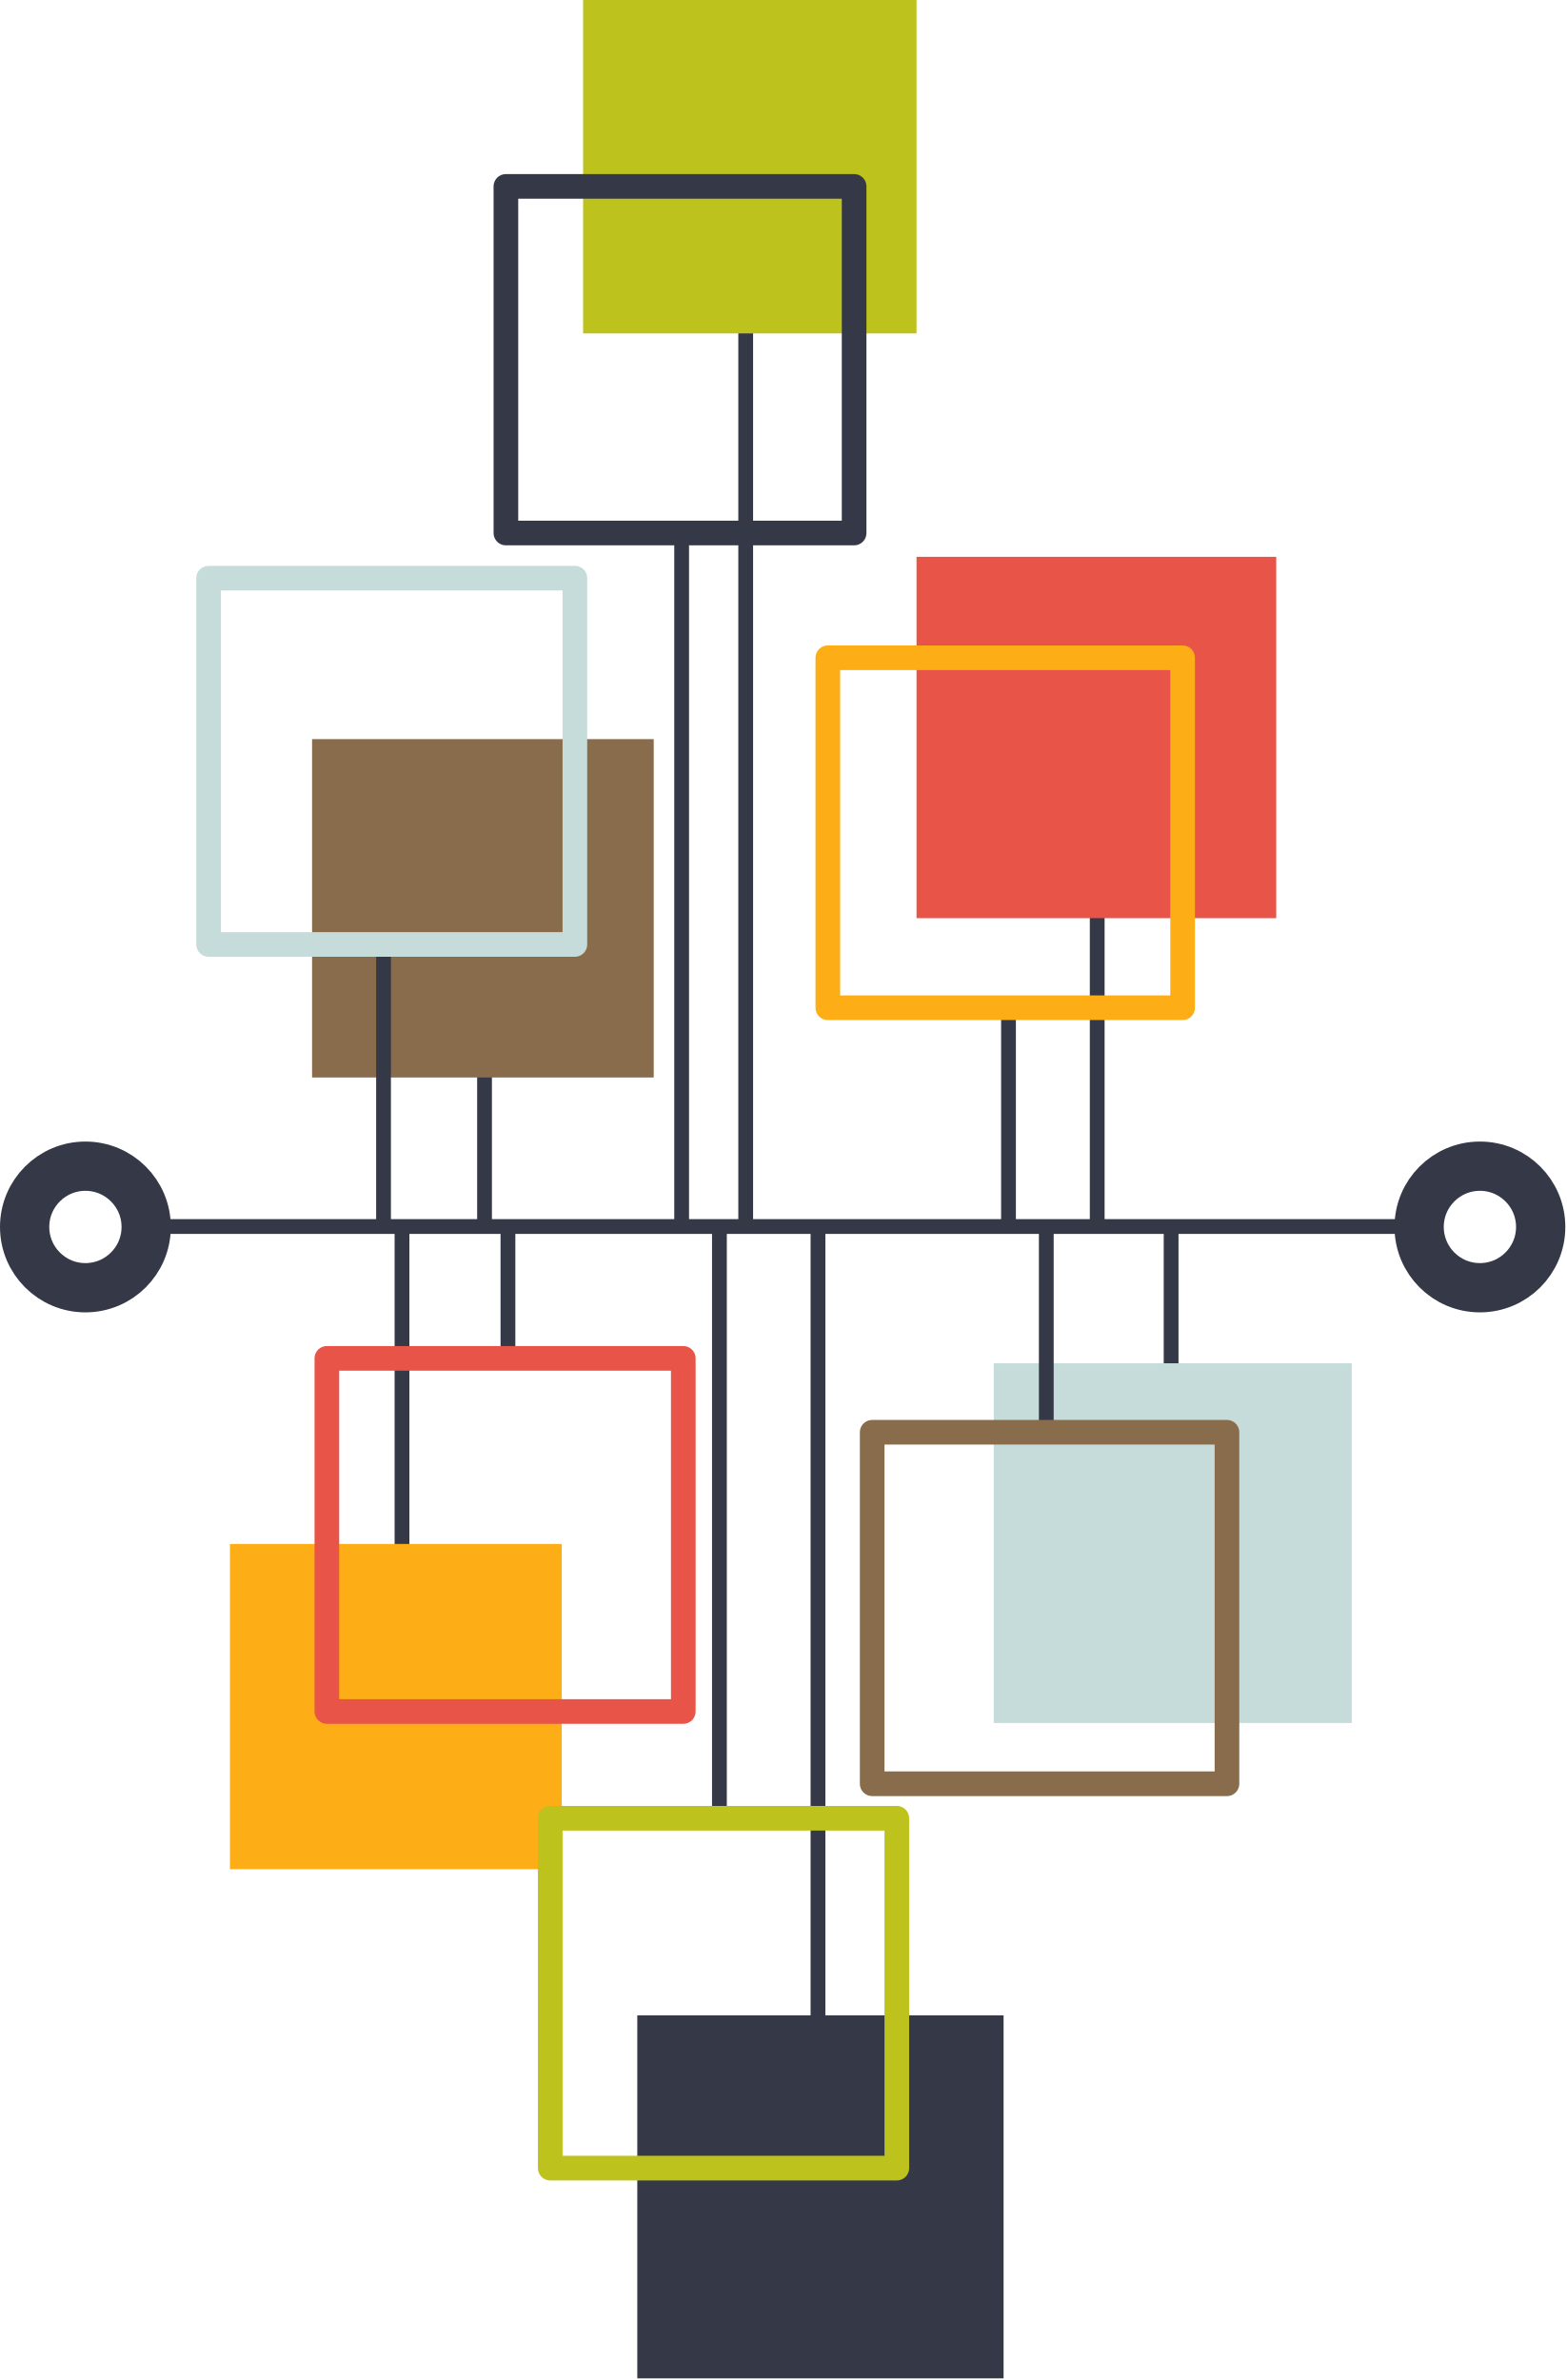
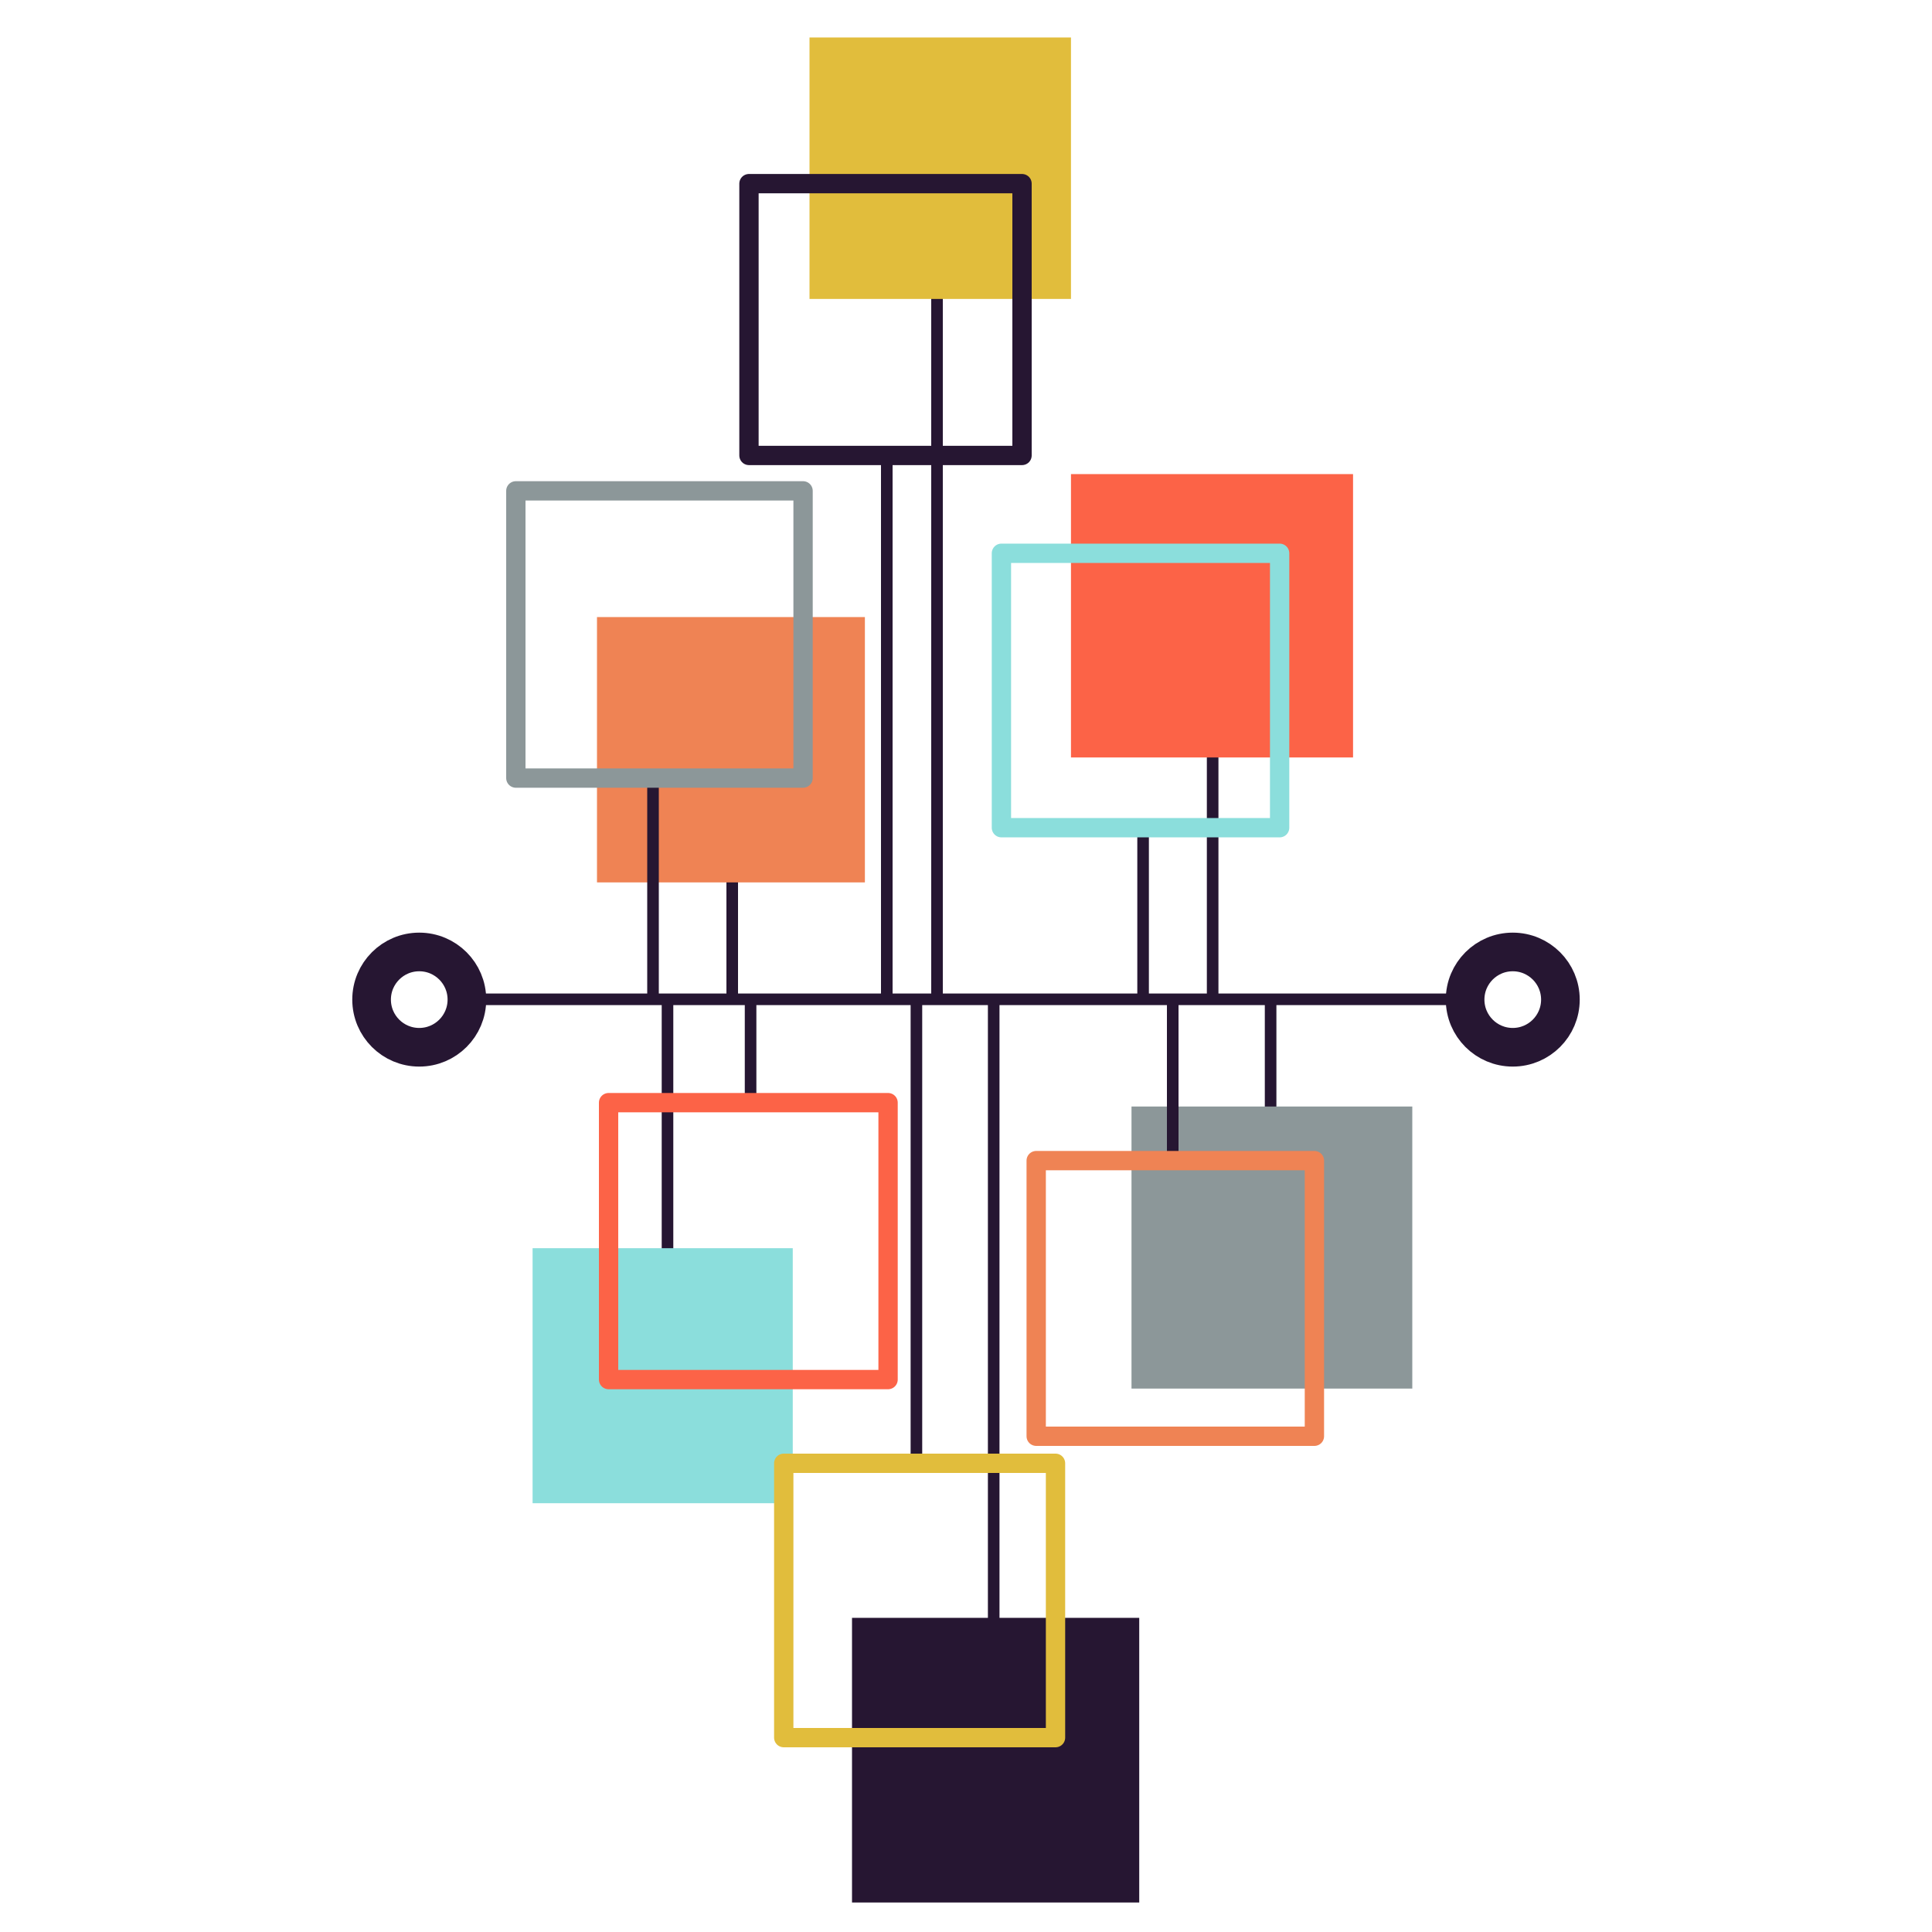
- <svg xmlns="http://www.w3.org/2000/svg" width="100%" height="100%" viewBox="0 0 318 483" version="1.1" xml:space="preserve" style="fill-rule:evenodd;clip-rule:evenodd;stroke-linecap:round;stroke-linejoin:round;stroke-miterlimit:1.5;">
+ <svg xmlns="http://www.w3.org/2000/svg" width="100%" height="100%" viewBox="0 0 500 500" version="1.1" xml:space="preserve" style="fill-rule:evenodd;clip-rule:evenodd;stroke-linecap:round;stroke-linejoin:round;stroke-miterlimit:1.5;">
  <g>
-     <path d="M151.333,65.417l0,183" style="fill:none;stroke:#353847;stroke-width:3px;" />
-     <path d="M237.667,250l0,29.333" style="fill:none;stroke:#353847;stroke-width:3px;" />
-     <rect x="118.333" y="0" width="67.667" height="67.667" style="fill:#bdc21c;" />
-     <path d="M98.333,217.167l0,31.25" style="fill:none;stroke:#353847;stroke-width:3px;" />
-     <rect x="63.333" y="150" width="69.333" height="68.667" style="fill:#886c4c;" />
-     <rect x="201.667" y="276.667" width="72.667" height="73" style="fill:#c6dcda;" />
-     <path d="M103.083,250.542l0,24.125" style="fill:none;stroke:#353847;stroke-width:3px;" />
-     <path d="M212.333,250l0,40.333" style="fill:none;stroke:#353847;stroke-width:3px;" />
-     <path d="M166,250l0,160" style="fill:none;stroke:#353847;stroke-width:3px;" />
-     <path d="M146,250l0,116.667" style="fill:none;stroke:#353847;stroke-width:3px;" />
-     <path d="M204.667,206l0,42" style="fill:none;stroke:#353847;stroke-width:3px;" />
-     <path d="M222.667,185.667l0,62" style="fill:none;stroke:#353847;stroke-width:3px;" />
-     <path d="M81.583,249.667l0,67" style="fill:none;stroke:#353847;stroke-width:3px;" />
-     <path d="M77.833,193.917l0,54.25" style="fill:none;stroke:#353847;stroke-width:3px;" />
-     <path d="M138.333,108.917l0,139.5" style="fill:none;stroke:#353847;stroke-width:3px;" />
-     <circle cx="17.333" cy="249" r="12.333" style="fill:none;stroke:#353847;stroke-width:10px;" />
-     <circle cx="300.333" cy="249" r="12.333" style="fill:none;stroke:#353847;stroke-width:10px;" />
-     <rect x="129.333" y="409" width="74.333" height="73.667" style="fill:#353847;" />
-     <rect x="102.667" y="37.829" width="70.667" height="70.341" style="fill:none;stroke:#353847;stroke-width:5px;" />
-     <rect x="186" y="113" width="73" height="73.333" style="fill:#e85548;" />
-     <rect x="168" y="133.489" width="72" height="71.023" style="fill:none;stroke:#fdad15;stroke-width:5px;" />
-     <rect x="46.667" y="313.333" width="67.333" height="66" style="fill:#fdad15;" />
-     <rect x="42.333" y="117.333" width="74.333" height="74.333" style="fill:none;stroke:#c6dcda;stroke-width:5px;" />
-     <rect x="111.667" y="369" width="70.333" height="71" style="fill:none;stroke:#bdc21c;stroke-width:5px;" />
-     <rect x="177" y="290.667" width="72" height="71.333" style="fill:none;stroke:#886c4c;stroke-width:5px;" />
-     <path d="M28.833,248.917l258.75,0" style="fill:none;stroke:#353847;stroke-width:3px;" />
-     <rect x="66.333" y="275.667" width="72.333" height="71.667" style="fill:none;stroke:#e85548;stroke-width:5px;" />
+     <path d="M242.5,75.115l0,183" style="fill:none;stroke:#261632;stroke-width:3px;" />
+     <path d="M328.833,259.698l0,29.334" style="fill:none;stroke:#261632;stroke-width:3px;" />
+     <rect x="209.5" y="9.698" width="67.667" height="67.667" style="fill:#e1bd3c;" />
+     <path d="M189.5,226.865l0,31.25" style="fill:none;stroke:#261632;stroke-width:3px;" />
+     <rect x="154.5" y="159.698" width="69.333" height="68.667" style="fill:#ef8354;" />
+     <rect x="292.833" y="286.365" width="72.667" height="73" style="fill:#8c9799;" />
+     <path d="M194.25,260.24l0,24.125" style="fill:none;stroke:#261632;stroke-width:3px;" />
+     <path d="M303.5,259.698l0,40.334" style="fill:none;stroke:#261632;stroke-width:3px;" />
+     <path d="M257.167,259.698l0,160" style="fill:none;stroke:#261632;stroke-width:3px;" />
+     <path d="M237.167,259.698l0,116.667" style="fill:none;stroke:#261632;stroke-width:3px;" />
+     <path d="M295.833,215.698l0,42" style="fill:none;stroke:#261632;stroke-width:3px;" />
+     <path d="M313.833,195.365l0,62" style="fill:none;stroke:#261632;stroke-width:3px;" />
+     <path d="M172.75,259.365l0,67" style="fill:none;stroke:#261632;stroke-width:3px;" />
+     <path d="M169,203.615l0,54.25" style="fill:none;stroke:#261632;stroke-width:3px;" />
+     <path d="M229.5,118.615l0,139.5" style="fill:none;stroke:#261632;stroke-width:3px;" />
+     <circle cx="108.5" cy="258.698" r="12.333" style="fill:none;stroke:#261632;stroke-width:10px;" />
+     <circle cx="391.5" cy="258.698" r="12.333" style="fill:none;stroke:#261632;stroke-width:10px;" />
+     <rect x="220.5" y="418.698" width="74.333" height="73.667" style="fill:#261632;" />
+     <rect x="193.833" y="47.528" width="70.667" height="70.341" style="fill:none;stroke:#261632;stroke-width:5px;" />
+     <rect x="277.167" y="122.698" width="73" height="73.333" style="fill:#fc6347;" />
+     <rect x="259.167" y="143.187" width="72" height="71.023" style="fill:none;stroke:#8bdedc;stroke-width:5px;" />
+     <rect x="137.833" y="323.032" width="67.333" height="66" style="fill:#8bdedc;" />
+     <rect x="133.5" y="127.032" width="74.333" height="74.333" style="fill:none;stroke:#8c9799;stroke-width:5px;" />
+     <rect x="202.833" y="378.698" width="70.333" height="71" style="fill:none;stroke:#e1bd3c;stroke-width:5px;" />
+     <rect x="268.167" y="300.365" width="72" height="71.333" style="fill:none;stroke:#ef8354;stroke-width:5px;" />
+     <path d="M120,258.615l258.75,0" style="fill:none;stroke:#261632;stroke-width:3px;" />
+     <rect x="157.5" y="285.365" width="72.333" height="71.667" style="fill:none;stroke:#fc6347;stroke-width:5px;" />
  </g>
</svg>
